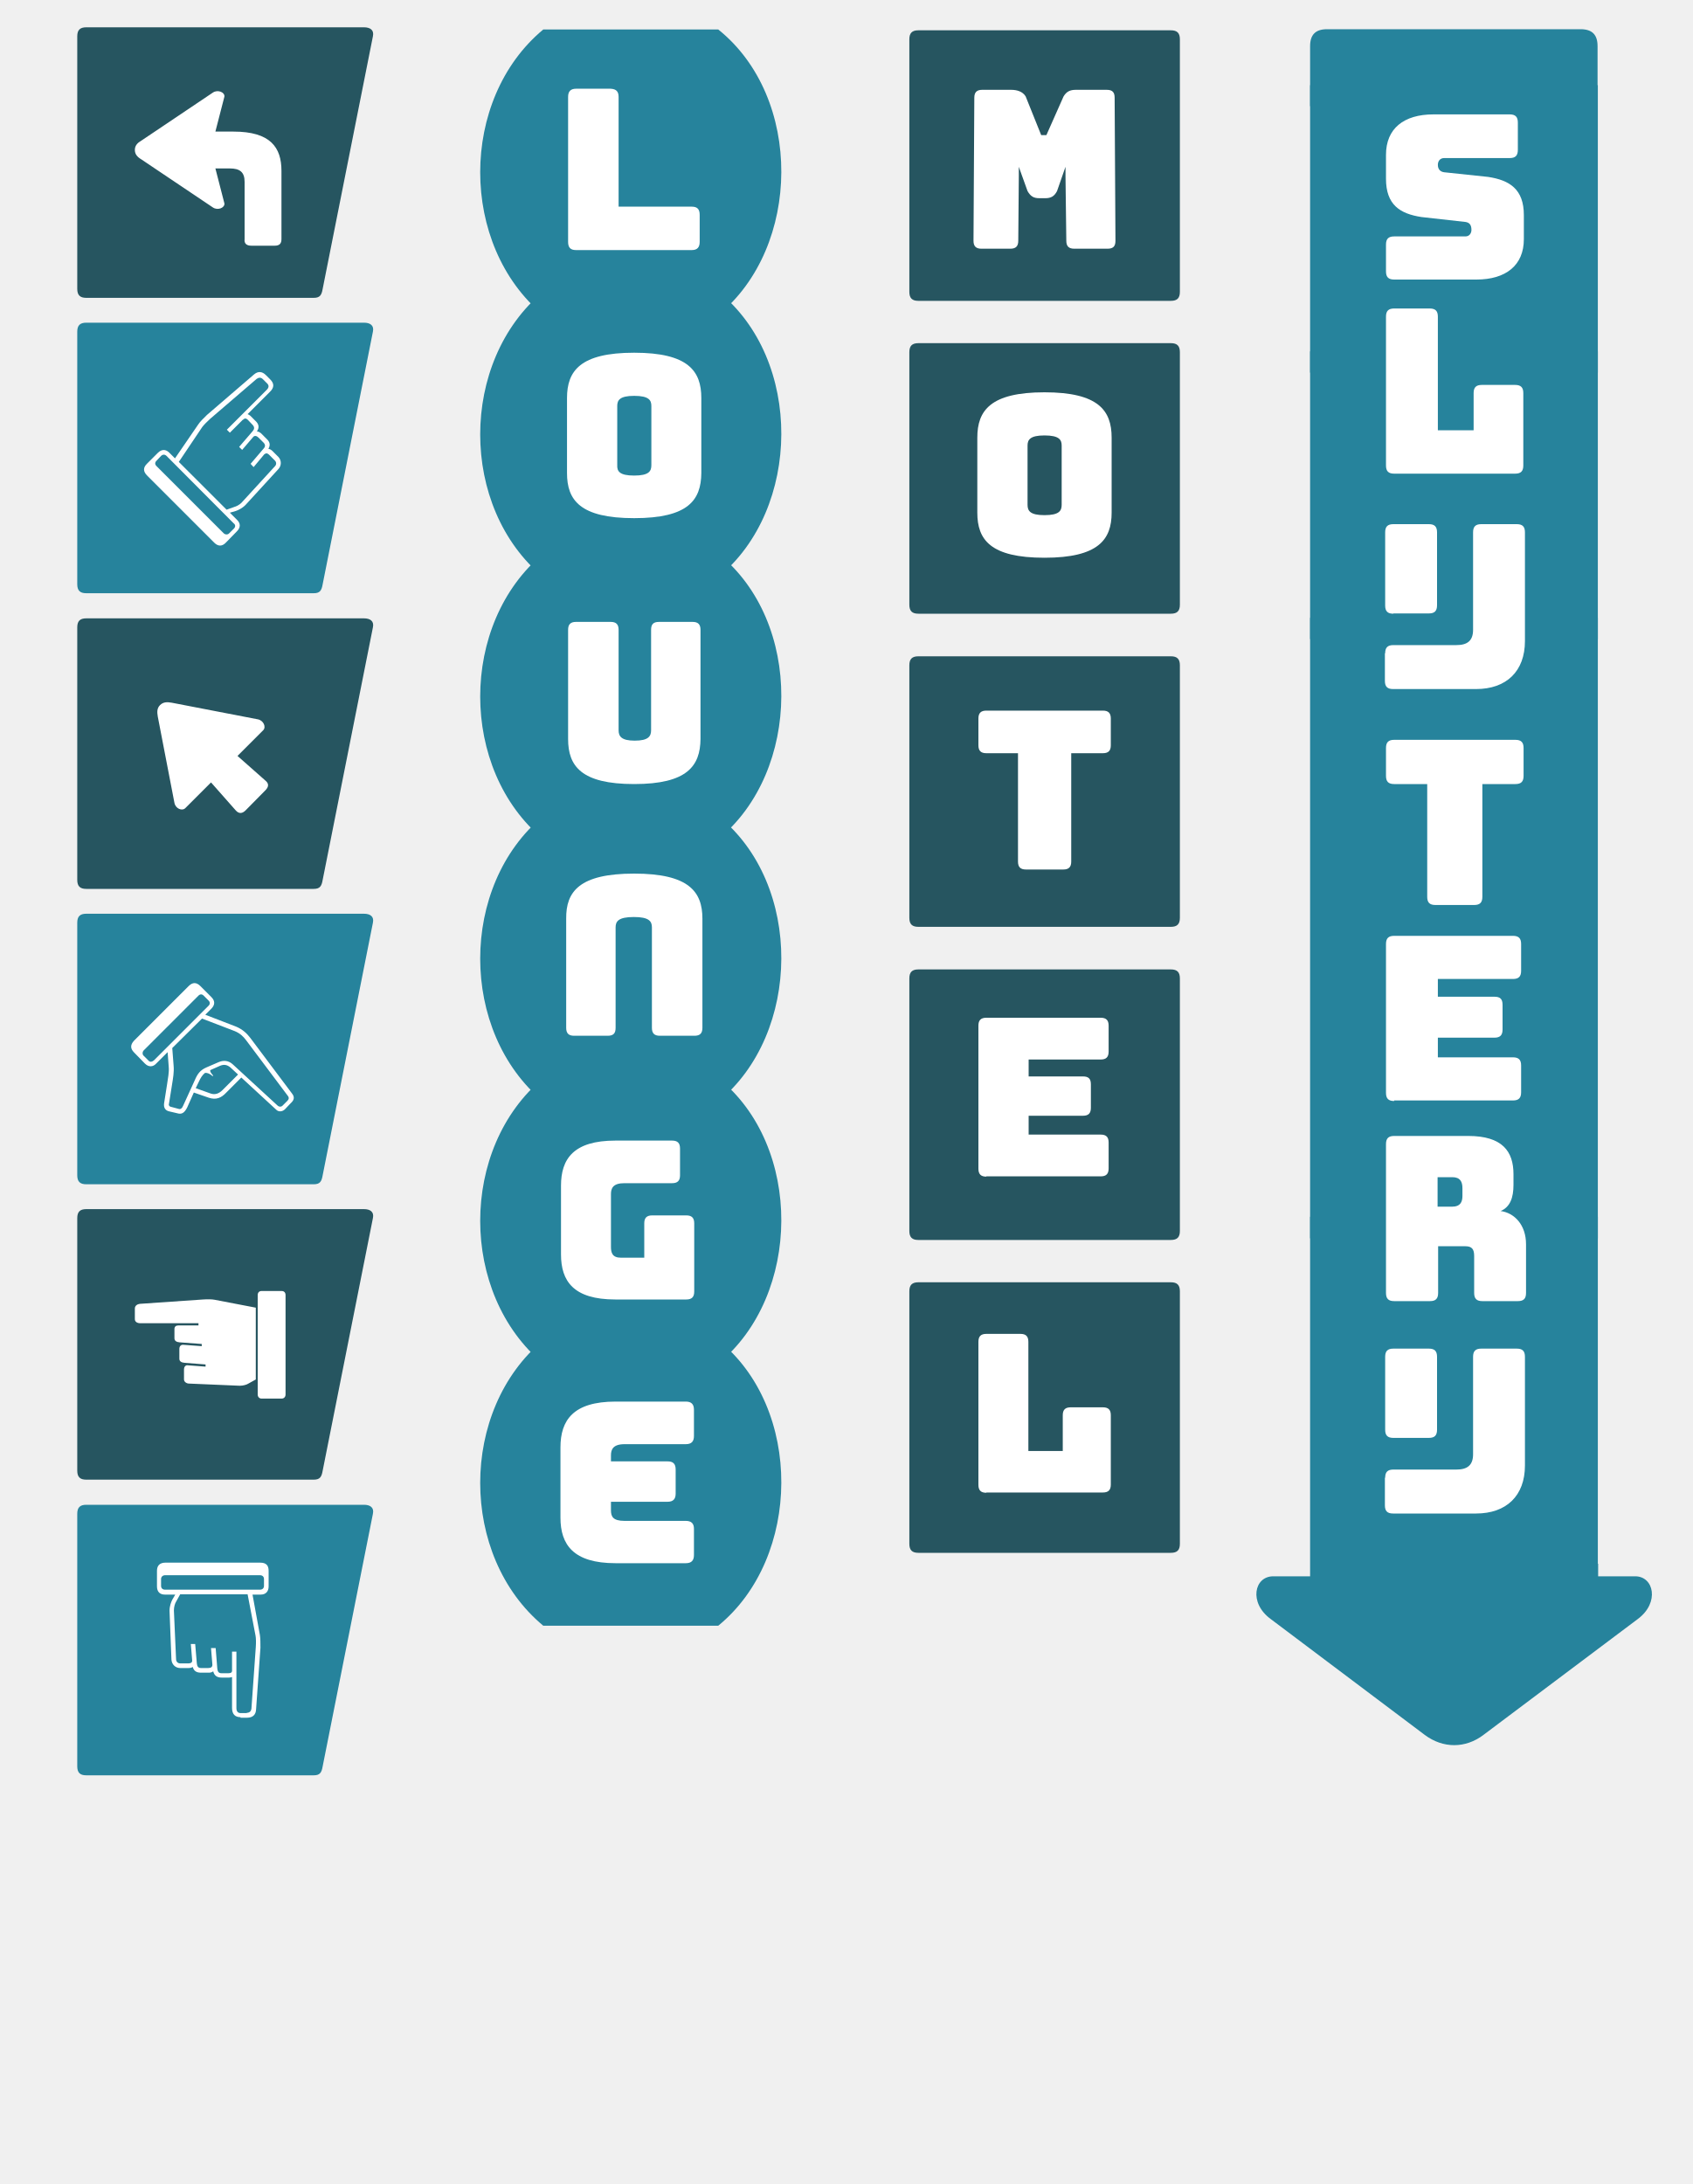
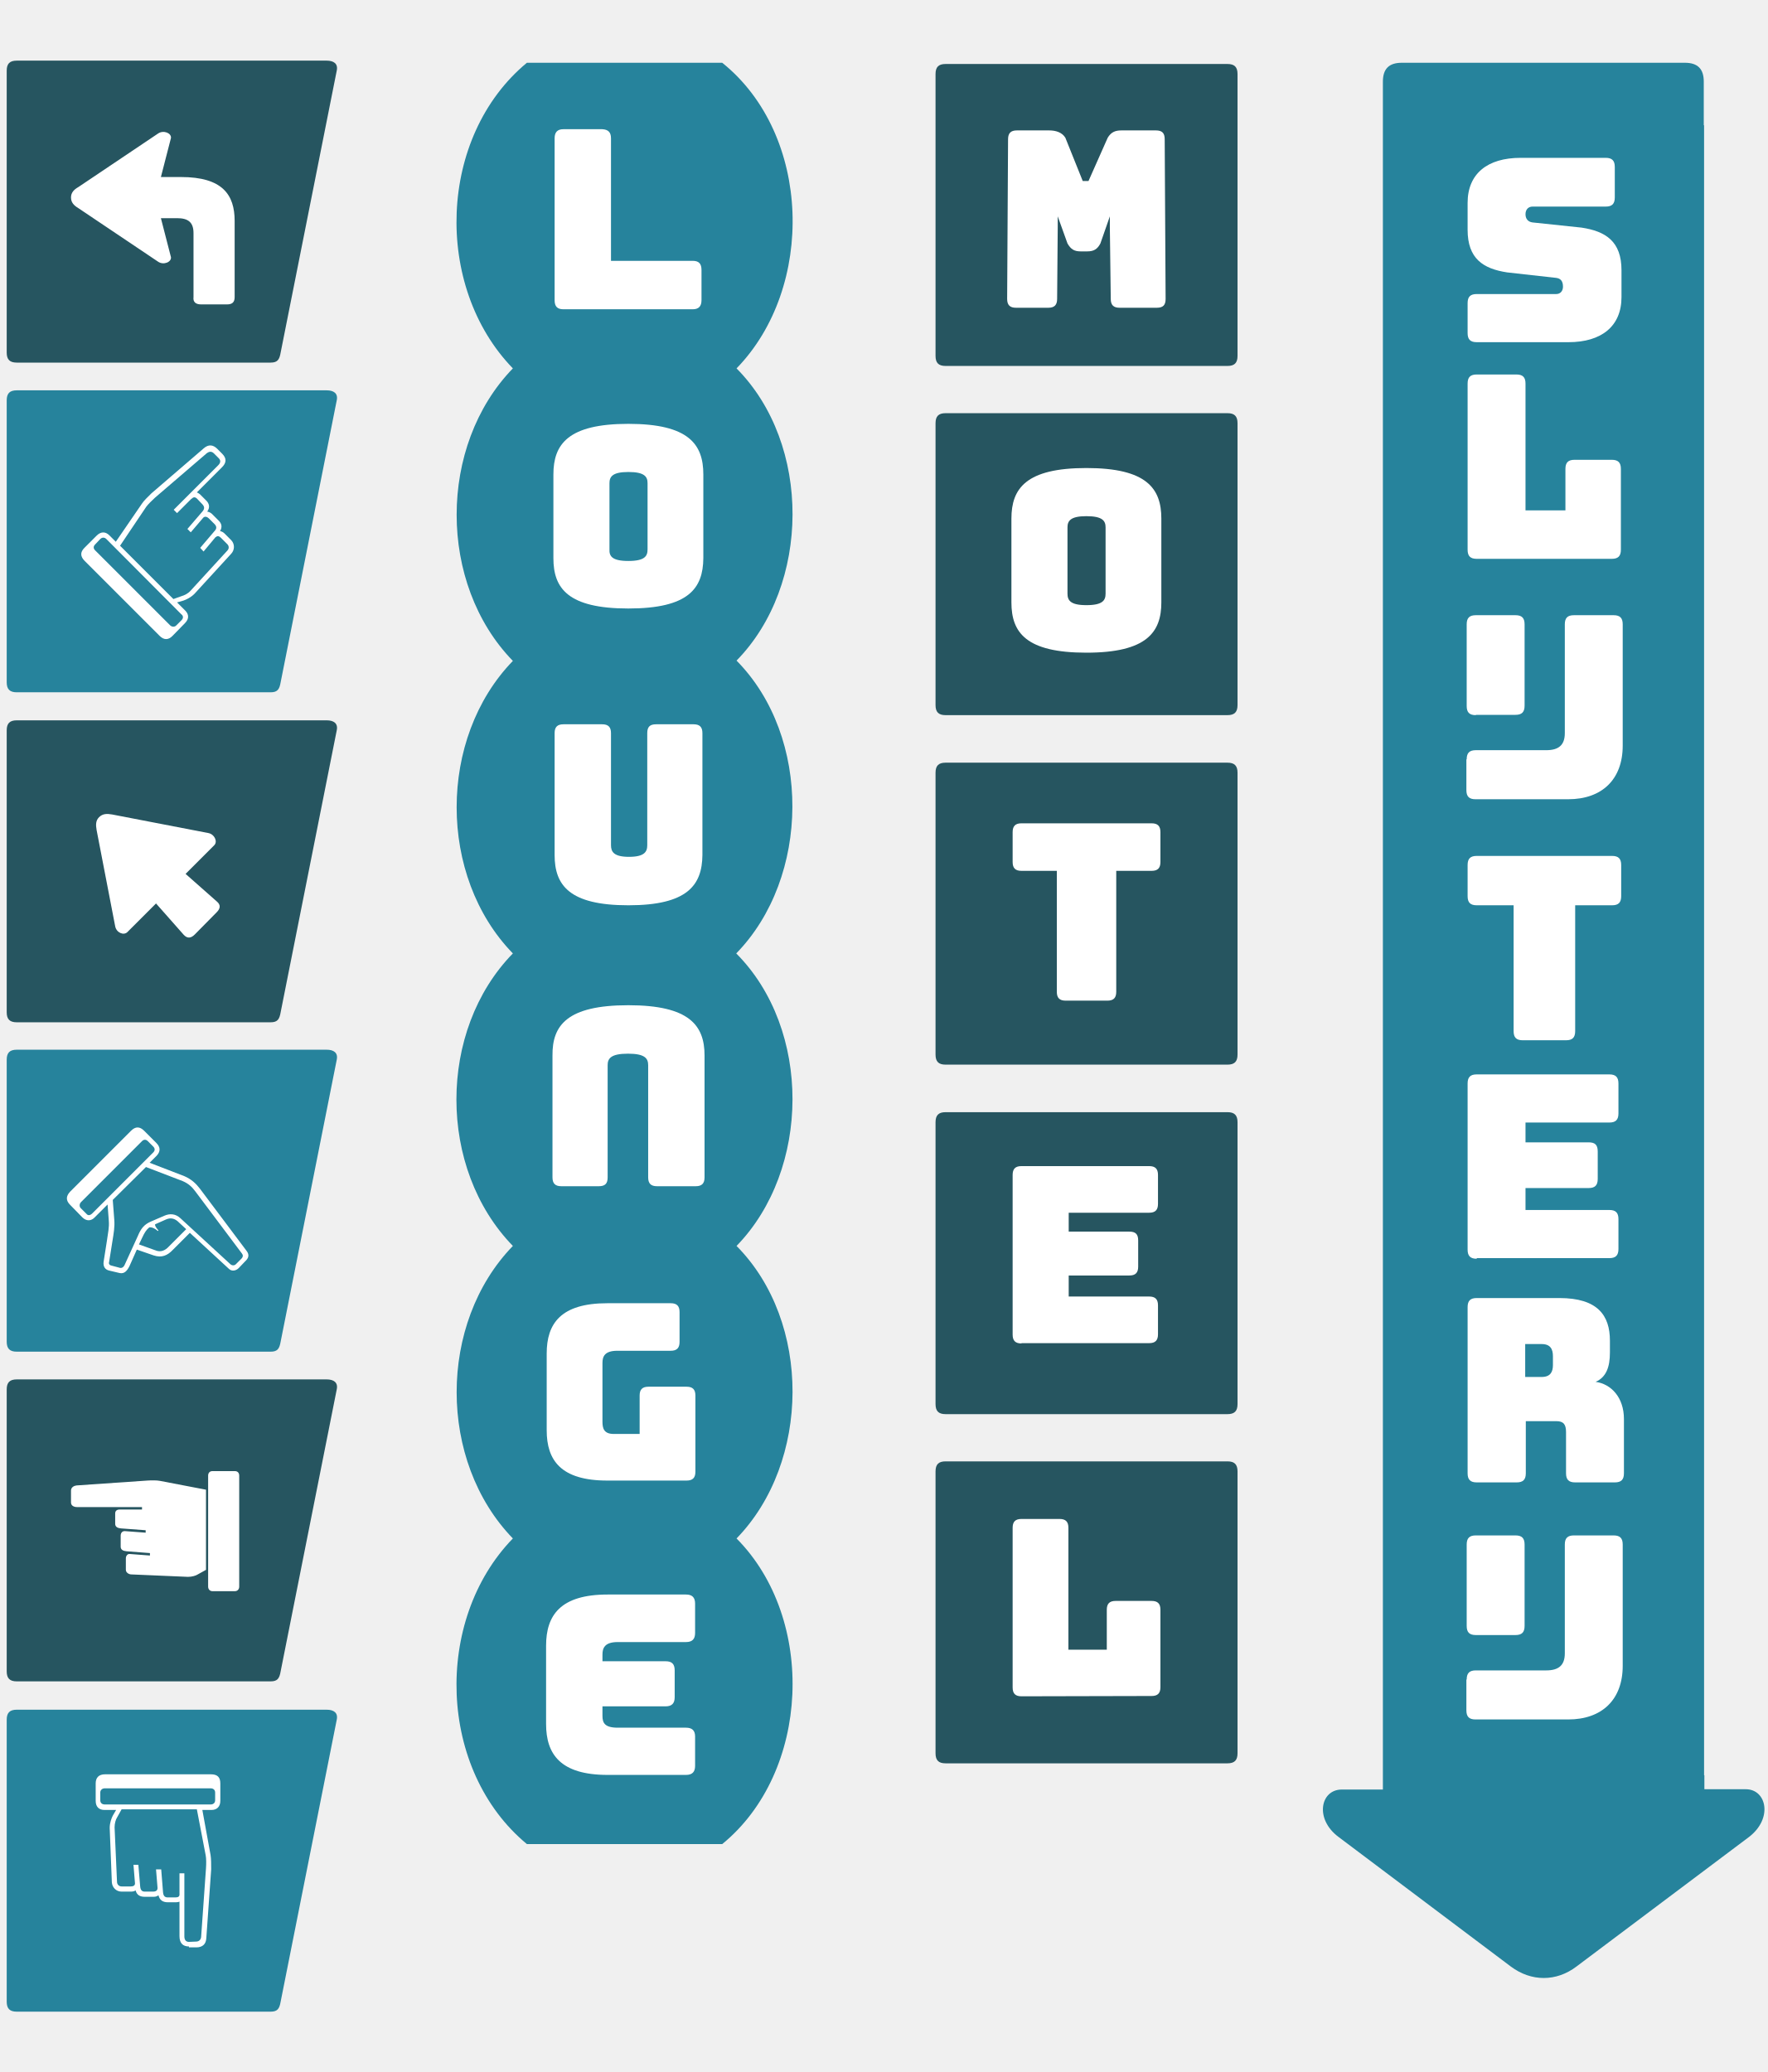
- <svg xmlns="http://www.w3.org/2000/svg" version="1.1" id="Layer_1" x="0px" y="0px" viewBox="0 0 620 800" enable-background="new 0 0 620 800" xml:space="preserve">
+ <svg xmlns="http://www.w3.org/2000/svg" version="1.1" id="Layer_1" x="0px" y="0px" width="580px" height="680px" viewBox="0 0 580 680" style="enable-background:new 0 0 580 680;" xml:space="preserve">
+   <style type="text/css">
+ 	.st0{fill:#265560;}
+ 	.st1{fill:#FFFFFF;}
+ 	.st2{fill:#26839C;}
+ </style>
  <g>
-     <g>
-       <path fill="#265560" d="M428.9,110.2h-92.5c-2.3,0-3.3-1-3.3-3.3V14.4c0-2.3,1-3.3,3.3-3.3h92.5c2.3,0,3.3,1,3.3,3.3v92.5    C432.2,109.2,431.2,110.2,428.9,110.2z" />
-       <path fill="#265560" d="M428.9,224.8h-92.5c-2.3,0-3.3-1-3.3-3.3v-92.5c0-2.3,1-3.3,3.3-3.3h92.5c2.3,0,3.3,1,3.3,3.3v92.5    C432.2,223.8,431.2,224.8,428.9,224.8z" />
-       <path fill="#265560" d="M428.9,339.5h-92.5c-2.3,0-3.3-1-3.3-3.3v-92.5c0-2.3,1-3.3,3.3-3.3h92.5c2.3,0,3.3,1,3.3,3.3v92.5    C432.2,338.5,431.2,339.5,428.9,339.5z" />
-       <path fill="#265560" d="M428.9,454.2h-92.5c-2.3,0-3.3-1-3.3-3.3v-92.5c0-2.3,1-3.3,3.3-3.3h92.5c2.3,0,3.3,1,3.3,3.3v92.5    C432.2,453.2,431.2,454.2,428.9,454.2z" />
-       <path fill="#265560" d="M428.9,568.8h-92.5c-2.3,0-3.3-1-3.3-3.3V473c0-2.3,1-3.3,3.3-3.3h92.5c2.3,0,3.3,1,3.3,3.3v92.5    C432.2,567.8,431.2,568.8,428.9,568.8z" />
-     </g>
-     <g>
-       <path fill="#FFFFFF" d="M359.5,91.1c-2,0-2.9-0.9-2.9-2.9l0.3-52.4c0-2,0.9-2.9,2.9-2.9h10.6c2.1,0,4.2,0.6,5.3,2.4l5.7,14.2h1.9    l6.3-14.2c1.1-1.8,2.4-2.4,4.5-2.4h11.3c2.1,0,2.9,0.9,2.9,2.9l0.3,52.4c0,2-0.8,2.9-2.9,2.9h-12.2c-2,0-2.9-0.9-2.9-2.9    l-0.3-23.7v-3.4l-3.1,8.9c-1,1.9-2.2,2.6-4.3,2.6h-2.2c-2.1,0-3.2-0.7-4.3-2.6l-3.2-8.9v3.4l-0.2,23.7c0,2-0.9,2.9-2.9,2.9H359.5z    " />
-     </g>
-     <g>
-       <path fill="#FFFFFF" d="M382.6,204.3c-19.8,0-24.6-6.6-24.6-16.5v-27.5c0-9.9,4.8-16.6,24.6-16.6c19.8,0,24.6,6.7,24.6,16.6v27.5    C407.2,197.6,402.4,204.3,382.6,204.3z M382.6,188.7c5.4,0,6.3-1.6,6.3-3.8v-21.7c0-2.1-0.9-3.7-6.3-3.7c-5.3,0-6.2,1.6-6.2,3.7    v21.7C376.4,187.1,377.3,188.7,382.6,188.7z" />
-     </g>
-     <g>
-       <path fill="#FFFFFF" d="M375.8,318.5c-2,0-2.9-0.9-2.9-2.9v-39.7h-11.6c-2,0-2.9-0.9-2.9-2.9v-9.8c0-2,0.9-2.9,2.9-2.9H404    c2,0,2.9,0.9,2.9,2.9v9.8c0,2-0.9,2.9-2.9,2.9h-11.6v39.7c0,2-0.9,2.9-2.9,2.9H375.8z" />
-     </g>
-     <g>
-       <path fill="#FFFFFF" d="M361.3,431c-2,0-2.9-0.9-2.9-2.9v-52.4c0-2,0.9-2.9,2.9-2.9h41.9c2,0,2.9,0.9,2.9,2.9v9.5    c0,2-0.9,2.9-2.9,2.9h-26.4v6.2h19.9c2,0,2.9,0.8,2.9,2.9v8.6c0,2-0.9,2.9-2.9,2.9h-19.9v6.9h26.4c2,0,2.9,0.9,2.9,2.9v9.5    c0,2-0.9,2.9-2.9,2.9H361.3z" />
-     </g>
-     <g>
-       <path fill="#FFFFFF" d="M361.3,546.8c-2,0-2.9-0.9-2.9-2.9v-52.4c0-2,0.9-2.9,2.9-2.9h12.5c2,0,2.9,0.9,2.9,2.9v40h12.6v-13.1    c0-2,0.9-2.9,2.9-2.9H404c2,0,2.9,0.9,2.9,2.9v25.4c0,2-0.9,2.9-2.9,2.9H361.3z" />
-     </g>
-   </g>
-   <g>
-     <path fill="#265560" d="M114.9,109.1H31.6c-2.3,0-3.3-1-3.3-3.3V13.3c0-2.3,1-3.3,3.3-3.3h101.7c2.3,0,3.8,1,3.3,3.3l-18.4,92.5   C117.8,108.1,117.2,109.1,114.9,109.1z" />
-     <path fill="#26839C" d="M114.9,217.3H31.6c-2.3,0-3.3-1-3.3-3.3v-92.5c0-2.3,1-3.3,3.3-3.3h101.7c2.3,0,3.8,1,3.3,3.3L118.2,214   C117.8,216.3,117.2,217.3,114.9,217.3z" />
-     <path fill="#265560" d="M114.9,325.6H31.6c-2.3,0-3.3-1-3.3-3.3v-92.5c0-2.3,1-3.3,3.3-3.3h101.7c2.3,0,3.8,1,3.3,3.3l-18.4,92.5   C117.8,324.6,117.2,325.6,114.9,325.6z" />
-     <path fill="#26839C" d="M114.9,433.8H31.6c-2.3,0-3.3-1-3.3-3.3V338c0-2.3,1-3.3,3.3-3.3h101.7c2.3,0,3.8,1,3.3,3.3l-18.4,92.5   C117.8,432.8,117.2,433.8,114.9,433.8z" />
-     <path fill="#265560" d="M114.9,542H31.6c-2.3,0-3.3-1-3.3-3.3v-92.5c0-2.3,1-3.3,3.3-3.3h101.7c2.3,0,3.8,1,3.3,3.3l-18.4,92.5   C117.8,541,117.2,542,114.9,542z" />
-     <path fill="#26839C" d="M114.9,650.3H31.6c-2.3,0-3.3-1-3.3-3.3v-92.5c0-2.3,1-3.3,3.3-3.3h101.7c2.3,0,3.8,1,3.3,3.3L118.2,647   C117.8,649.3,117.2,650.3,114.9,650.3z" />
-     <g>
-       <path fill="#FFFFFF" d="M103.1,62.6v25c0,1.6-0.7,2.4-2.5,2.4h-8.5c-1.8,0-2.7-0.8-2.5-2.4v-21c0-3.6-1.8-4.9-5.4-4.9h-5.3    l3.3,12.8c0.2,1.6-2.4,2.7-4.2,1.5L51.8,58.4c-1.5-0.9-2.4-1.9-2.4-3.5s1-2.6,2.4-3.4L78,33.9c1.8-1.2,4.4-0.1,4.2,1.5l-3.3,12.8    h6.6C99.1,48.2,103.1,54,103.1,62.6z" />
-     </g>
-     <g>
-       <path fill="#FFFFFF" d="M78.5,198.8l-24.6-24.6c-1.5-1.5-1.5-2.9-0.1-4.3l4-4c1.4-1.4,2.9-1.4,4.2-0.1l2.1,2.1l8.5-12.4    c0.7-1.1,2-2.3,3.2-3.5L93,137.2c1.5-1.3,3-1.2,4.4,0.2l1.6,1.6c1.5,1.5,1.5,3-0.2,4.6l-8.1,8.1c0.3,0.1,0.6,0.3,1,0.6l1.9,1.9    c1.2,1.1,1.5,2.4,0.5,3.8c0.6,0.1,1,0.3,1.5,0.7l2.1,2.1c1.2,1.1,1.4,2.3,0.6,3.6c0.6,0.1,1.1,0.4,1.5,0.8l2.2,2.2    c1.2,1.3,1.1,3.2,0,4.4l-12.1,13.2c-1.2,1.2-2.7,1.9-3.6,2.2l-2.1,0.6l2.7,2.7c1.2,1.2,1.3,2.7-0.1,4.1l-4,4.1    C81.4,200.2,79.9,200.2,78.5,198.8z M85.6,191.7L61,167c-0.6-0.6-1.4-0.6-2,0l-1.7,1.8c-0.6,0.6-0.6,1.3,0,1.9l24.6,24.6    c0.6,0.6,1.5,0.6,2,0.1l1.8-1.8C86.3,193,86.3,192.2,85.6,191.7z M85.8,185.7c0.7-0.2,1.9-0.7,2.8-1.7l12.1-13.2    c0.6-0.6,0.6-1.5,0-2.1l-2.1-2.1c-0.5-0.5-1.1-0.8-1.7-0.2v-0.1l-4,4.8l-1.1-1.2l4.6-5.4c0.8-0.8,0.9-1.5,0.2-2.3l-1.9-1.9    c-0.7-0.7-1.4-0.8-1.9-0.3l-4.1,4.8l-1.1-1.1l4.9-5.7c0.7-0.8,0.8-1.5,0.1-2.3l-1.8-1.9c-0.6-0.6-1.2-0.7-1.8,0v-0.1l-4.8,4.8    l-1.1-1.1l14.6-14.6c0.8-0.8,0.9-1.6,0.2-2.3l-1.6-1.6c-0.8-0.8-1.6-0.6-2.3-0.1L77,153.4c-1.1,1-2.3,2.2-2.9,3l-8.6,12.8    l17.5,17.5L85.8,185.7z" />
-     </g>
-     <g>
-       <path fill="#FFFFFF" d="M86.4,296.9l-9.1-10.3l-9.4,9.4c-1.2,1.2-3.6,0.2-4-1.9l-6.1-31.6c-0.3-1.7-0.3-3.1,0.8-4.2    c1.2-1.2,2.6-1.2,4.3-0.9l31.6,6.1c2,0.4,3.1,2.8,1.9,4l-9.4,9.4l10.3,9.1c1.3,1.1,1.1,2.3-0.1,3.5l-7.2,7.3    C88.8,298,87.6,298.2,86.4,296.9z" />
-     </g>
-     <g>
-       <path fill="#FFFFFF" d="M65.4,407.9l-3.4-0.8c-1.4-0.3-2.1-1.3-1.9-2.9l1.1-7c0.3-2.3,0.8-4.3,0.6-6.5l-0.4-5.3l-4.2,4.2    c-1.1,1.2-2.7,1.4-4.1,0l-4-4.1c-1.4-1.4-1.4-2.8,0-4.3l20-20c1.5-1.5,2.9-1.4,4.3,0l4,4c1.4,1.4,1.4,2.8,0.1,4.2l-2.3,2.3    l11.4,4.4c2.3,1,3.8,2.4,5.1,4.1l15.3,20.4c1.1,1.4,0.6,2.5-0.5,3.5l-2.1,2.2c-0.9,0.9-2.3,1.1-3.2,0.2l-12.8-11.8l-5.6,5.6    c-1.7,1.8-3.6,2.7-6.3,1.8l-5.5-1.9l-2.4,5.4C67.8,407.2,66.9,408.2,65.4,407.9z M56.4,388.4l20-20c0.6-0.6,0.6-1.3,0-1.9    l-1.8-1.8c-0.6-0.6-1.3-0.6-1.9,0l-20,20c-0.6,0.6-0.6,1.5-0.1,2l1.9,1.9C55,389.1,55.7,389,56.4,388.4z M67.1,405l4.2-9.2    c1-2.4,2-3.8,4.3-4.8l4.4-1.9c1.8-0.8,3.7-0.7,5.3,0.8l16.3,15c0.6,0.6,1.4,0.6,1.9,0.1l1.8-1.8c0.6-0.6,0.6-1.2,0.2-1.7    l-15.3-20.4c-1.1-1.5-2.3-2.6-4.2-3.4L74,373.1l-10.9,10.8l0.5,6.5c0.2,2.3-0.2,4.5-0.6,7l-1.1,6.9c-0.2,0.6,0.2,1,0.6,1.1l3,0.8    C66.1,406.4,66.7,406,67.1,405z M81.5,399.3l5.7-5.7l-2.8-2.6c-1.2-1-2.4-1.2-3.8-0.6L77,392c-0.1,0.5,0.3,1.1,1.1,2l-0.2,0.2    c-1-0.9-2-1.3-2.8-1.2c-1,0.8-1.6,1.8-2.3,3.3l-1.1,2.3l5.3,1.9C78.8,401.2,80.3,400.5,81.5,399.3z" />
-     </g>
-     <g>
-       <path fill="#FFFFFF" d="M69.2,506.8c-0.8,0-1.8-0.6-1.8-1.5v-3.8c0-0.7,0.5-1.5,1.3-1.4l6.6,0.5v-0.8l-7.7-0.6    c-1.1-0.1-1.9-0.5-1.9-1.5v-3.6c0-1,0.6-1.6,1.5-1.5l6.7,0.5v-0.8l-8.1-0.6c-1.1-0.1-1.9-0.5-1.9-1.5v-3.4c0-0.9,0.6-1.3,1.5-1.3    h7.3v-0.8H51.4c-1.1,0-2-0.5-2-1.5v-3.9c0-1.1,1-1.6,1.8-1.7l23.2-1.6c1.5-0.1,3.2-0.1,4.2,0.1l15.1,2.9v26.3l-2.7,1.5    c-0.6,0.4-1.9,0.8-3.2,0.8L69.2,506.8z M94.4,510.8v-36.4c0-1,0.6-1.5,1.4-1.5h7.4c0.8,0,1.4,0.5,1.4,1.5v36.4    c0,0.9-0.6,1.5-1.4,1.5h-7.4C95,512.3,94.4,511.7,94.4,510.8z" />
-     </g>
-     <g>
-       <path fill="#FFFFFF" d="M88.1,629c-2,0-3.1-1.1-3.1-3.4v-11.3c-0.3,0.1-0.7,0.2-1.1,0.2h-2.7c-1.7,0-2.7-0.7-3.1-2.3    c-0.4,0.3-0.9,0.5-1.5,0.5h-3c-1.6,0-2.6-0.6-3-2.1c-0.4,0.3-1,0.4-1.5,0.4H66c-1.8,0-3.1-1.4-3.2-3.1l-0.7-17.9    c0-1.7,0.6-3.2,1-4l1.1-1.9h-3.8c-1.8,0-2.9-1-2.9-3v-5.7c0-1.9,1-3,3.1-3h34.7c2.2,0,3.1,1,3.1,3v5.7c0,1.9-1.1,3-2.9,3h-3    l2.7,14.8c0.2,1.2,0.2,3.1,0.2,4.7l-1.6,22.6c-0.1,1.9-1.2,3-3.3,3H88.1z M60.5,582.3h34.7c1,0,1.5-0.6,1.5-1.4v-2.5    c0-0.8-0.5-1.4-1.5-1.4H60.5c-0.9,0-1.5,0.6-1.5,1.4v2.5C59,581.8,59.6,582.3,60.5,582.3z M90.4,627.4c1.1,0,1.6-0.7,1.7-1.5    l1.6-22.6c0.1-1.5,0.1-3.2-0.1-4.2L90.7,584H66l-1.5,2.7c-0.4,0.6-0.8,1.9-0.8,3.2l0.8,17.9c0,0.8,0.6,1.5,1.5,1.5h3    c0.7,0,1.4-0.2,1.4-1l-0.5-6.1h1.6l0.6,7.1c0.1,1.1,0.5,1.7,1.5,1.7h2.7c1,0,1.5-0.4,1.5-1.2l-0.5-6.1H79l0.6,7.5    c0.1,1.1,0.5,1.7,1.5,1.7h2.6c0.9,0,1.4-0.3,1.3-1.2V605h1.6v20.7c0,1.1,0.5,1.8,1.5,1.8H90.4z" />
-     </g>
-   </g>
-   <g>
-     <g>
-       <path fill="#26839C" d="M199,10.8h64.1c31.1,24.9,30.5,79.7,0,104.6H199C168.2,89.8,168.2,36.4,199,10.8z" />
-       <path fill="#26839C" d="M199,106.8h64.1c31.1,24.9,30.5,79.7,0,104.6H199C168.2,185.9,168.2,132.4,199,106.8z" />
-       <path fill="#26839C" d="M199,202.8h64.1c31.1,24.9,30.5,79.7,0,104.6H199C168.2,281.9,168.2,228.4,199,202.8z" />
-       <path fill="#26839C" d="M199,298.9h64.1c31.1,24.9,30.5,79.7,0,104.6H199C168.2,377.9,168.2,324.4,199,298.9z" />
-       <path fill="#26839C" d="M199,394.9h64.1c31.1,24.9,30.5,79.7,0,104.6H199C168.2,473.9,168.2,420.5,199,394.9z" />
-       <path fill="#26839C" d="M199,490.9h64.1c31.1,24.9,30.5,79.7,0,104.6H199C168.2,569.9,168.2,516.5,199,490.9z" />
-     </g>
-     <g>
-       <path fill="#FFFFFF" d="M232.3,189.8c-19.8,0-24.6-6.6-24.6-16.5v-27.5c0-9.9,4.8-16.6,24.6-16.6c19.8,0,24.6,6.7,24.6,16.6v27.5    C256.8,183.2,252.1,189.8,232.3,189.8z M232.3,174.2c5.4,0,6.3-1.6,6.3-3.8v-21.7c0-2.1-0.9-3.7-6.3-3.7c-5.3,0-6.2,1.6-6.2,3.7    v21.7C226,172.6,226.9,174.2,232.3,174.2z" />
-     </g>
-     <g>
-       <path fill="#FFFFFF" d="M232.3,287.2c-19.4,0-24.2-6.6-24.2-16.5v-40c0-2,0.9-2.9,2.9-2.9h12.7c2,0,2.9,0.9,2.9,2.9v36.8    c0,2.2,1,3.8,5.9,3.8c5,0,6-1.6,6-3.8v-36.8c0-2,0.8-2.9,2.9-2.9h12.3c2,0,2.9,0.9,2.9,2.9v40    C256.5,280.6,251.7,287.2,232.3,287.2z" />
-     </g>
-     <g>
-       <path fill="#FFFFFF" d="M232.3,320c20,0,25,6.6,25,16.5v40c0,2-0.9,2.9-2.9,2.9h-12.7c-2,0-2.9-0.9-2.9-2.9v-36.8    c0-2.2-1-3.8-6.6-3.8c-5.7,0-6.7,1.6-6.7,3.8v36.8c0,2-0.8,2.9-2.9,2.9h-12.3c-2,0-2.9-0.9-2.9-2.9v-40    C207.3,326.6,212.2,320,232.3,320z" />
-     </g>
-     <g>
-       <path fill="#FFFFFF" d="M225.4,476c-15.3,0-19.9-6.7-19.9-16.5v-25.2c0-9.8,4.6-16.5,19.9-16.5h20.8c2,0,2.9,0.9,2.9,2.9v9.8    c0,2-0.9,2.9-2.9,2.9h-17.5c-4.2,0-4.9,1.9-4.9,4v19.3c0,2.2,0.5,4,3.7,4h8.5v-12.6c0-2,0.9-2.9,2.9-2.9h12.5c2,0,2.9,0.9,2.9,2.9    v25c0,2-0.9,2.9-2.9,2.9H225.4z" />
-     </g>
-     <g>
-       <path fill="#FFFFFF" d="M205.3,530.2c0-10,4.7-16.8,20.2-16.8h25.7c2,0,3,0.9,3,3v9.6c0,2-0.9,3-3,3h-22.4c-4.3,0-5,2-5,4.1v2.2    h20.7c2,0,3,0.8,3,3v8.8c0,2-0.9,3-3,3h-20.7v3.1c0,2.3,0.7,3.9,5,3.9h22.4c2,0,3,0.9,3,2.9v9.6c0,2-0.9,3-3,3h-25.7    c-15.5,0-20.2-6.8-20.2-16.7V530.2z" />
-     </g>
-     <g>
-       <path fill="#FFFFFF" d="M226.6,35.5l0,40.2h26.8c2,0,2.9,0.9,2.9,3v9.9c0,2-0.9,3-2.9,3H211c-2,0-2.9-0.9-2.9-3l0-53.1    c0-2,0.9-3,2.9-3h12.7C225.7,32.6,226.6,33.5,226.6,35.5z" />
-     </g>
-   </g>
-   <g>
-     <path fill="#26839C" d="M479.9,16.9c0-4.2,2-6.2,6.2-6.2H579c4.2,0,6.2,2,6.2,6.2v22H479.9V16.9z" />
-     <path fill="#26839C" d="M479.9,136.5V31.2h105.4v105.3H479.9z" />
-     <path fill="#26839C" d="M479.9,234.1V128.7h105.4v105.4H479.9z" />
-     <path fill="#26839C" d="M479.9,453.6V226.3h105.4v227.3H479.9z" />
-     <path fill="#26839C" d="M479.9,580.7V445.7h105.4v134.9H479.9z" />
-     <path fill="#26839C" d="M585.3,577.4H599c6.8,0,9,9.6,1,15.6l-56.6,42.5c-6.6,5-14.8,5-21.5,0L465.4,593c-8-5.9-6-15.6,1-15.6h13.6   v-4.6h105.4V577.4z" />
-   </g>
-   <g>
-     <path fill="#FFFFFF" d="M510.7,102.4c-2.1,0-3-0.9-3-3v-9.8c0-2.1,0.9-3,3-3h26.1c1.4,0,2.2-1.1,2.2-2.4c0-1.9-0.8-2.7-2.2-2.9   l-16.1-1.8c-7.9-1.2-13-4.5-13-14v-8.8c0-9.6,6.5-14.8,17.4-14.8H553c2.1,0,3,0.9,3,3v10c0,2.1-0.9,3-3,3h-24c-1.4,0-2.3,1-2.3,2.5   c0,1.5,0.8,2.5,2.3,2.7l16.1,1.7c7.9,1.2,13.1,4.5,13.1,14v8.8c0,9.6-6.6,14.8-17.4,14.8H510.7z" />
-     <path fill="#FFFFFF" d="M510.7,173.5c-2.1,0-3-0.9-3-3v-54.5c0-2.1,0.9-3,3-3h13c2.1,0,3,0.9,3,3v41.6h13.1V144c0-2.1,0.9-3,3-3   h12.2c2.1,0,3,0.9,3,3v26.5c0,2.1-0.9,3-3,3H510.7z" />
-     <path fill="#FFFFFF" d="M507.4,239.3c0-2.1,0.9-3,3-3h23.1c4,0,6.1-1.6,6.1-5.6V195c0-2.1,0.9-3,3-3h13c2.1,0,3,0.9,3,3v39.8   c0,11.1-6.8,17.6-17.9,17.6h-30.4c-2.1,0-3-0.9-3-3V239.3z M510.4,224.8c-2.1,0-3-0.9-3-3V195c0-2.1,0.9-3,3-3h13c2.1,0,3,0.9,3,3   v26.7c0,2.1-0.9,3-3,3H510.4z" />
-     <path fill="#FFFFFF" d="M525.8,331.5c-2.1,0-3-0.9-3-3v-41.3h-12.1c-2.1,0-3-0.9-3-3V274c0-2.1,0.9-3,3-3h44.4c2.1,0,3,0.9,3,3   v10.2c0,2.1-0.9,3-3,3H543v41.3c0,2.1-0.9,3-3,3H525.8z" />
-     <path fill="#FFFFFF" d="M510.7,403.3c-2.1,0-3-0.9-3-3v-54.5c0-2.1,0.9-3,3-3h43.5c2.1,0,3,0.9,3,3v9.8c0,2.1-0.9,3-3,3h-27.5v6.5   h20.7c2.1,0,3,0.8,3,3v9c0,2.1-0.9,3-3,3h-20.7v7.2h27.5c2.1,0,3,0.9,3,3v9.8c0,2.1-0.9,3-3,3H510.7z" />
-     <path fill="#FFFFFF" d="M510.7,476.6c-2.1,0-3-0.9-3-3v-54.5c0-2.1,0.9-3,3-3h27.1c12.6,0,16.6,5.7,16.6,14v3.9   c0,4.7-1.2,8.1-4.7,9.6c5.1,0.7,9.3,5.1,9.3,12.2v17.8c0,2.1-0.9,3-3,3h-13c-2.1,0-3-0.9-3-3v-13.5c0-2.5-0.8-3.6-3.2-3.6h-10v17.1   c0,2.1-0.9,3-3,3H510.7z M526.6,442h5.4c2.9,0,3.7-1.7,3.7-3.9v-2.9c0-2.3-0.8-4-3.7-4h-5.4V442z" />
-     <path fill="#FFFFFF" d="M507.4,541.3c0-2.1,0.9-3,3-3h23.1c4,0,6.1-1.6,6.1-5.6V497c0-2.1,0.9-3,3-3h13c2.1,0,3,0.9,3,3v39.8   c0,11.1-6.8,17.6-17.9,17.6h-30.4c-2.1,0-3-0.9-3-3V541.3z M510.4,526.7c-2.1,0-3-0.9-3-3V497c0-2.1,0.9-3,3-3h13c2.1,0,3,0.9,3,3   v26.7c0,2.1-0.9,3-3,3H510.4z" />
+     <path class="st0" d="M402.8,120.1h-92.5c-2.3,0-3.3-1-3.3-3.3V24.3c0-2.3,1-3.3,3.3-3.3h92.5c2.3,0,3.3,1,3.3,3.3v92.5   C406.1,119.1,405.1,120.1,402.8,120.1z M402.8,234.7h-92.5c-2.3,0-3.3-1-3.3-3.3v-92.5c0-2.3,1-3.3,3.3-3.3h92.5   c2.3,0,3.3,1,3.3,3.3v92.5C406.1,233.7,405.1,234.7,402.8,234.7z M402.8,349.4h-92.5c-2.3,0-3.3-1-3.3-3.3v-92.5   c0-2.3,1-3.3,3.3-3.3h92.5c2.3,0,3.3,1,3.3,3.3v92.5C406.1,348.4,405.1,349.4,402.8,349.4z M402.8,464.1h-92.5   c-2.3,0-3.3-1-3.3-3.3v-92.5c0-2.3,1-3.3,3.3-3.3h92.5c2.3,0,3.3,1,3.3,3.3v92.5C406.1,463.1,405.1,464.1,402.8,464.1z    M402.8,578.7h-92.5c-2.3,0-3.3-1-3.3-3.3v-92.5c0-2.3,1-3.3,3.3-3.3h92.5c2.3,0,3.3,1,3.3,3.3v92.5   C406.1,577.7,405.1,578.7,402.8,578.7z" />
+     <path class="st1" d="M333.4,101c-2,0-2.9-0.9-2.9-2.9l0.3-52.4c0-2,0.9-2.9,2.9-2.9h10.6c2.1,0,4.2,0.6,5.3,2.4l5.7,14.2h1.9   l6.3-14.2c1.1-1.8,2.4-2.4,4.5-2.4h11.3c2.1,0,2.9,0.9,2.9,2.9l0.3,52.4c0,2-0.8,2.9-2.9,2.9h-12.2c-2,0-2.9-0.9-2.9-2.9l-0.3-23.7   V71l-3.1,8.9c-1,1.9-2.2,2.6-4.3,2.6h-2.2c-2.1,0-3.2-0.7-4.3-2.6l-3.2-8.9v3.4l-0.2,23.7c0,2-0.9,2.9-2.9,2.9H333.4z M356.5,214.2   c-19.8,0-24.6-6.6-24.6-16.5v-27.5c0-9.9,4.8-16.6,24.6-16.6c19.8,0,24.6,6.7,24.6,16.6v27.5C381.1,207.5,376.3,214.2,356.5,214.2z    M356.5,198.6c5.4,0,6.3-1.6,6.3-3.8v-21.7c0-2.1-0.9-3.7-6.3-3.7c-5.3,0-6.2,1.6-6.2,3.7v21.7C350.3,197,351.2,198.6,356.5,198.6z    M349.7,328.4c-2,0-2.9-0.9-2.9-2.9v-39.7h-11.6c-2,0-2.9-0.9-2.9-2.9v-9.8c0-2,0.9-2.9,2.9-2.9h42.7c2,0,2.9,0.9,2.9,2.9v9.8   c0,2-0.9,2.9-2.9,2.9h-11.6v39.7c0,2-0.9,2.9-2.9,2.9H349.7z M335.2,440.9c-2,0-2.9-0.9-2.9-2.9v-52.4c0-2,0.9-2.9,2.9-2.9h41.9   c2,0,2.9,0.9,2.9,2.9v9.5c0,2-0.9,2.9-2.9,2.9h-26.4v6.2h19.9c2,0,2.9,0.8,2.9,2.9v8.6c0,2-0.9,2.9-2.9,2.9h-19.9v6.9h26.4   c2,0,2.9,0.9,2.9,2.9v9.5c0,2-0.9,2.9-2.9,2.9h-41.9V440.9z M335.2,556.7c-2,0-2.9-0.9-2.9-2.9v-52.4c0-2,0.9-2.9,2.9-2.9h12.5   c2,0,2.9,0.9,2.9,2.9v40h12.6v-13.1c0-2,0.9-2.9,2.9-2.9h11.8c2,0,2.9,0.9,2.9,2.9v25.4c0,2-0.9,2.9-2.9,2.9L335.2,556.7   L335.2,556.7z" />
+     <path class="st0" d="M88.8,119H5.5c-2.3,0-3.3-1-3.3-3.3V23.2c0-2.3,1-3.3,3.3-3.3h101.7c2.3,0,3.8,1,3.3,3.3l-18.4,92.5   C91.7,118,91.1,119,88.8,119z M88.8,335.5H5.5c-2.3,0-3.3-1-3.3-3.3v-92.5c0-2.3,1-3.3,3.3-3.3h101.7c2.3,0,3.8,1,3.3,3.3   l-18.4,92.5C91.7,334.5,91.1,335.5,88.8,335.5z M88.8,551.8H5.5c-2.3,0-3.3-1-3.3-3.3v-92.5c0-2.3,1-3.3,3.3-3.3h101.7   c2.3,0,3.8,1,3.3,3.3l-18.4,92.5C91.7,550.8,91.1,551.8,88.8,551.8z" />
+     <path class="st2" d="M88.8,227.2H5.5c-2.3,0-3.3-1-3.3-3.3v-92.5c0-2.3,1-3.3,3.3-3.3h101.7c2.3,0,3.8,1,3.3,3.3l-18.4,92.5   C91.7,226.2,91.1,227.2,88.8,227.2z M88.8,443.6H5.5c-2.3,0-3.3-1-3.3-3.3v-92.5c0-2.3,1-3.3,3.3-3.3h101.7c2.3,0,3.8,1,3.3,3.3   l-18.4,92.5C91.7,442.6,91.1,443.6,88.8,443.6z M88.8,660.2H5.5c-2.3,0-3.3-1-3.3-3.3v-92.5c0-2.3,1-3.3,3.3-3.3h101.7   c2.3,0,3.8,1,3.3,3.3l-18.4,92.5C91.7,659.2,91.1,660.2,88.8,660.2z" />
+     <path class="st1" d="M77,72.5v25c0,1.6-0.7,2.4-2.5,2.4H66c-1.8,0-2.7-0.8-2.5-2.4v-21c0-3.6-1.8-4.9-5.4-4.9h-5.3l3.3,12.8   c0.2,1.6-2.4,2.7-4.2,1.5L25.7,68.3c-1.5-0.9-2.4-1.9-2.4-3.5s1-2.6,2.4-3.4l26.2-17.6c1.8-1.2,4.4-0.1,4.2,1.5l-3.3,12.8h6.6   C73,58.1,77,63.9,77,72.5z M52.4,208.7l-24.6-24.6c-1.5-1.5-1.5-2.9-0.1-4.3l4-4c1.4-1.4,2.9-1.4,4.2-0.1l2.1,2.1l8.5-12.4   c0.7-1.1,2-2.3,3.2-3.5l17.2-14.8c1.5-1.3,3-1.2,4.4,0.2l1.6,1.6c1.5,1.5,1.5,3-0.2,4.6l-8.1,8.1c0.3,0.1,0.6,0.3,1,0.6l1.9,1.9   c1.2,1.1,1.5,2.4,0.5,3.8c0.6,0.1,1,0.3,1.5,0.7l2.1,2.1c1.2,1.1,1.4,2.3,0.6,3.6c0.6,0.1,1.1,0.4,1.5,0.8l2.2,2.2   c1.2,1.3,1.1,3.2,0,4.4l-12.1,13.2c-1.2,1.2-2.7,1.9-3.6,2.2l-2.1,0.6l2.7,2.7c1.2,1.2,1.3,2.7-0.1,4.1l-4,4.1   C55.3,210.1,53.8,210.1,52.4,208.7z M59.5,201.6l-24.6-24.7c-0.6-0.6-1.4-0.6-2,0l-1.7,1.8c-0.6,0.6-0.6,1.3,0,1.9l24.6,24.6   c0.6,0.6,1.5,0.6,2,0.1l1.8-1.8C60.2,202.9,60.2,202.1,59.5,201.6z M59.7,195.6c0.7-0.2,1.9-0.7,2.8-1.7l12.1-13.2   c0.6-0.6,0.6-1.5,0-2.1l-2.1-2.1c-0.5-0.5-1.1-0.8-1.7-0.2v-0.1l-4,4.8l-1.1-1.2l4.6-5.4c0.8-0.8,0.9-1.5,0.2-2.3l-1.9-1.9   c-0.7-0.7-1.4-0.8-1.9-0.3l-4.1,4.8l-1.1-1.1l4.9-5.7c0.7-0.8,0.8-1.5,0.1-2.3l-1.8-1.9c-0.6-0.6-1.2-0.7-1.8,0v-0.1l-4.8,4.8   l-1.1-1.1l14.6-14.6c0.8-0.8,0.9-1.6,0.2-2.3l-1.6-1.6c-0.8-0.8-1.6-0.6-2.3-0.1l-17,14.6c-1.1,1-2.3,2.2-2.9,3l-8.6,12.8   l17.5,17.5L59.7,195.6z M60.3,306.8l-9.1-10.3l-9.4,9.4c-1.2,1.2-3.6,0.2-4-1.9l-6.1-31.6c-0.3-1.7-0.3-3.1,0.8-4.2   c1.2-1.2,2.6-1.2,4.3-0.9l31.6,6.1c2,0.4,3.1,2.8,1.9,4l-9.4,9.4l10.3,9.1c1.3,1.1,1.1,2.3-0.1,3.5l-7.2,7.3   C62.7,307.9,61.5,308.1,60.3,306.8z M39.3,417.8l-3.4-0.8c-1.4-0.3-2.1-1.3-1.9-2.9l1.1-7c0.3-2.3,0.8-4.3,0.6-6.5l-0.4-5.3   l-4.2,4.2c-1.1,1.2-2.7,1.4-4.1,0l-4-4.1c-1.4-1.4-1.4-2.8,0-4.3l20-20c1.5-1.5,2.9-1.4,4.3,0l4,4c1.4,1.4,1.4,2.8,0.1,4.2   l-2.3,2.3l11.4,4.4c2.3,1,3.8,2.4,5.1,4.1l15.3,20.4c1.1,1.4,0.6,2.5-0.5,3.5l-2.1,2.2c-0.9,0.9-2.3,1.1-3.2,0.2l-12.8-11.8   l-5.6,5.6c-1.7,1.8-3.6,2.7-6.3,1.8l-5.5-1.9l-2.4,5.4C41.7,417.1,40.8,418.1,39.3,417.8z M30.3,398.2l20-20c0.6-0.6,0.6-1.3,0-1.9   l-1.8-1.8c-0.6-0.6-1.3-0.6-1.9,0l-20,20c-0.6,0.6-0.6,1.5-0.1,2l1.9,1.9C28.9,399,29.6,398.9,30.3,398.2z M41,414.9l4.2-9.2   c1-2.4,2-3.8,4.3-4.8l4.4-1.9c1.8-0.8,3.7-0.7,5.3,0.8l16.3,15c0.6,0.6,1.4,0.6,1.9,0.1l1.8-1.8c0.6-0.6,0.6-1.2,0.2-1.7L64.1,391   c-1.1-1.5-2.3-2.6-4.2-3.4l-12-4.6L37,393.8l0.5,6.5c0.2,2.3-0.2,4.5-0.6,7l-1.1,6.9c-0.2,0.6,0.2,1,0.6,1.1l3,0.8   C40,416.2,40.6,415.9,41,414.9z M55.4,409.1l5.7-5.7l-2.8-2.6c-1.2-1-2.4-1.2-3.8-0.6l-3.6,1.6c-0.1,0.5,0.3,1.1,1.1,2l-0.2,0.2   c-1-0.9-2-1.3-2.8-1.2c-1,0.8-1.6,1.8-2.3,3.3l-1.1,2.3l5.3,1.9C52.7,411.1,54.2,410.4,55.4,409.1z M43.1,516.7   c-0.8,0-1.8-0.6-1.8-1.5v-3.8c0-0.7,0.5-1.5,1.3-1.4l6.6,0.5v-0.8l-7.7-0.6c-1.1-0.1-1.9-0.5-1.9-1.5V504c0-1,0.6-1.6,1.5-1.5   l6.7,0.5v-0.8l-8.1-0.6c-1.1-0.1-1.9-0.5-1.9-1.5v-3.4c0-0.9,0.6-1.3,1.5-1.3h7.3v-0.8H25.3c-1.1,0-2-0.5-2-1.5v-3.9   c0-1.1,1-1.6,1.8-1.7l23.2-1.6c1.5-0.1,3.2-0.1,4.2,0.1l15.1,2.9v26.3l-2.7,1.5c-0.6,0.4-1.9,0.8-3.2,0.8L43.1,516.7z M68.3,520.7   v-36.4c0-1,0.6-1.5,1.4-1.5h7.4c0.8,0,1.4,0.5,1.4,1.5v36.4c0,0.9-0.6,1.5-1.4,1.5h-7.4C68.9,522.2,68.3,521.6,68.3,520.7z    M62,638.8c-2,0-3.1-1.1-3.1-3.4v-11.3c-0.3,0.1-0.7,0.2-1.1,0.2h-2.7c-1.7,0-2.7-0.7-3.1-2.3c-0.4,0.3-0.9,0.5-1.5,0.5h-3   c-1.6,0-2.6-0.6-3-2.1c-0.4,0.3-1,0.4-1.5,0.4h-3.1c-1.8,0-3.1-1.4-3.2-3.1L36,599.9c0-1.7,0.6-3.2,1-4l1.1-1.9h-3.8   c-1.8,0-2.9-1-2.9-3v-5.7c0-1.9,1-3,3.1-3h34.7c2.2,0,3.1,1,3.1,3v5.7c0,1.9-1.1,3-2.9,3h-3l2.7,14.8c0.2,1.2,0.2,3.1,0.2,4.7   l-1.6,22.6c-0.1,1.9-1.2,3-3.3,3H62V638.8z M34.4,592.2h34.7c1,0,1.5-0.6,1.5-1.4v-2.5c0-0.8-0.5-1.4-1.5-1.4H34.4   c-0.9,0-1.5,0.6-1.5,1.4v2.5C32.9,591.7,33.5,592.2,34.4,592.2z M64.3,637.2c1.1,0,1.6-0.7,1.7-1.5l1.6-22.6   c0.1-1.5,0.1-3.2-0.1-4.2l-2.9-15.1H39.9l-1.5,2.7c-0.4,0.6-0.8,1.9-0.8,3.2l0.8,17.9c0,0.8,0.6,1.5,1.5,1.5h3c0.7,0,1.4-0.2,1.4-1   l-0.5-6.1h1.6l0.6,7.1c0.1,1.1,0.5,1.7,1.5,1.7h2.7c1,0,1.5-0.4,1.5-1.2l-0.5-6.1h1.7l0.6,7.5c0.1,1.1,0.5,1.7,1.5,1.7h2.6   c0.9,0,1.4-0.3,1.3-1.2v-6.7h1.6v20.7c0,1.1,0.5,1.8,1.5,1.8L64.3,637.2L64.3,637.2z" />
+     <path class="st2" d="M241.7,120.9c25.8-26.5,24.7-76.7-4.7-100.3h-64.1c-29.2,24.2-30.7,73.4-4.6,100.3c-24.6,25.4-24.6,70.7,0,96   c-24.6,25.4-24.6,70.7,0,96c-24.7,25.3-24.7,70.6,0,96c-24.6,25.4-24.6,70.6,0,96c-26.1,26.9-24.6,76.1,4.6,100.3H237   c28.9-23.6,30.9-73.9,4.7-100.3c24.3-25,24.7-71.1,0-96c24.3-25,24.7-71.1-0.1-96c24.3-24.9,24.8-71.1,0.1-96.1   C266,192,266.4,145.8,241.7,120.9z" />
+     <path class="st1" d="M206.2,199.7c-19.8,0-24.6-6.6-24.6-16.5v-27.5c0-9.9,4.8-16.6,24.6-16.6s24.6,6.7,24.6,16.6v27.5   C230.7,193.1,226,199.7,206.2,199.7z M206.2,184.1c5.4,0,6.3-1.6,6.3-3.8v-21.7c0-2.1-0.9-3.7-6.3-3.7c-5.3,0-6.2,1.6-6.2,3.7v21.7   C199.9,182.5,200.8,184.1,206.2,184.1z M206.2,297.1c-19.4,0-24.2-6.6-24.2-16.5v-40c0-2,0.9-2.9,2.9-2.9h12.7c2,0,2.9,0.9,2.9,2.9   v36.8c0,2.2,1,3.8,5.9,3.8c5,0,6-1.6,6-3.8v-36.8c0-2,0.8-2.9,2.9-2.9h12.3c2,0,2.9,0.9,2.9,2.9v40   C230.4,290.5,225.6,297.1,206.2,297.1z M206.2,329.9c20,0,25,6.6,25,16.5v40c0,2-0.9,2.9-2.9,2.9h-12.7c-2,0-2.9-0.9-2.9-2.9v-36.8   c0-2.2-1-3.8-6.6-3.8c-5.7,0-6.7,1.6-6.7,3.8v36.8c0,2-0.8,2.9-2.9,2.9h-12.3c-2,0-2.9-0.9-2.9-2.9v-40   C181.2,336.5,186.1,329.9,206.2,329.9z M199.3,485.9c-15.3,0-19.9-6.7-19.9-16.5v-25.2c0-9.8,4.6-16.5,19.9-16.5h20.8   c2,0,2.9,0.9,2.9,2.9v9.8c0,2-0.9,2.9-2.9,2.9h-17.5c-4.2,0-4.9,1.9-4.9,4v19.3c0,2.2,0.5,4,3.7,4h8.5v-12.6c0-2,0.9-2.9,2.9-2.9   h12.5c2,0,2.9,0.9,2.9,2.9v25c0,2-0.9,2.9-2.9,2.9L199.3,485.9L199.3,485.9z M179.2,540.1c0-10,4.7-16.8,20.2-16.8h25.7   c2,0,3,0.9,3,3v9.6c0,2-0.9,3-3,3h-22.4c-4.3,0-5,2-5,4.1v2.2h20.7c2,0,3,0.8,3,3v8.8c0,2-0.9,3-3,3h-20.7v3.1c0,2.3,0.7,3.9,5,3.9   h22.4c2,0,3,0.9,3,2.9v9.6c0,2-0.9,3-3,3h-25.7c-15.5,0-20.2-6.8-20.2-16.7V540.1z M200.5,45.4v40.2h26.8c2,0,2.9,0.9,2.9,3v9.9   c0,2-0.9,3-2.9,3h-42.4c-2,0-2.9-0.9-2.9-3V45.4c0-2,0.9-3,2.9-3h12.7C199.6,42.5,200.5,43.4,200.5,45.4z" />
+     <path class="st2" d="M572.9,587.2h-13.6v-4.6h-0.1V463.4v-7.9V243.9v-7.8v-89.8v-7.8V41.1h-0.1V26.8c0-4.2-2-6.2-6.2-6.2H460   c-4.2,0-6.2,2-6.2,6.2v14.3v7.7v89.8v7.8v89.8v7.8v211.6v7.9v123.8h-13.5c-7,0-9,9.7-1,15.6l56.5,42.5c6.7,5,14.9,5,21.5,0   l56.6-42.5C581.9,596.8,579.7,587.2,572.9,587.2z" />
+     <path class="st1" d="M484.6,112.3c-2.1,0-3-0.9-3-3v-9.8c0-2.1,0.9-3,3-3h26.1c1.4,0,2.2-1.1,2.2-2.4c0-1.9-0.8-2.7-2.2-2.9   l-16.1-1.8c-7.9-1.2-13-4.5-13-14v-8.8c0-9.6,6.5-14.8,17.4-14.8h27.9c2.1,0,3,0.9,3,3v10c0,2.1-0.9,3-3,3h-24   c-1.4,0-2.3,1-2.3,2.5s0.8,2.5,2.3,2.7l16.1,1.7c7.9,1.2,13.1,4.5,13.1,14v8.8c0,9.6-6.6,14.8-17.4,14.8H484.6z M484.6,183.4   c-2.1,0-3-0.9-3-3v-54.5c0-2.1,0.9-3,3-3h13c2.1,0,3,0.9,3,3v41.6h13.1v-13.6c0-2.1,0.9-3,3-3h12.2c2.1,0,3,0.9,3,3v26.5   c0,2.1-0.9,3-3,3H484.6z M481.3,249.2c0-2.1,0.9-3,3-3h23.1c4,0,6.1-1.6,6.1-5.6v-35.7c0-2.1,0.9-3,3-3h13c2.1,0,3,0.9,3,3v39.8   c0,11.1-6.8,17.6-17.9,17.6h-30.4c-2.1,0-3-0.9-3-3v-10.1H481.3z M484.3,234.7c-2.1,0-3-0.9-3-3v-26.8c0-2.1,0.9-3,3-3h13   c2.1,0,3,0.9,3,3v26.7c0,2.1-0.9,3-3,3h-13V234.7z M499.7,341.4c-2.1,0-3-0.9-3-3v-41.3h-12.1c-2.1,0-3-0.9-3-3v-10.2   c0-2.1,0.9-3,3-3H529c2.1,0,3,0.9,3,3v10.2c0,2.1-0.9,3-3,3h-12.1v41.3c0,2.1-0.9,3-3,3H499.7z M484.6,413.1c-2.1,0-3-0.9-3-3   v-54.5c0-2.1,0.9-3,3-3h43.5c2.1,0,3,0.9,3,3v9.8c0,2.1-0.9,3-3,3h-27.5v6.5h20.7c2.1,0,3,0.8,3,3v9c0,2.1-0.9,3-3,3h-20.7v7.2   h27.5c2.1,0,3,0.9,3,3v9.8c0,2.1-0.9,3-3,3h-43.5V413.1z M484.6,486.5c-2.1,0-3-0.9-3-3V429c0-2.1,0.9-3,3-3h27.1   c12.6,0,16.6,5.7,16.6,14v3.9c0,4.7-1.2,8.1-4.7,9.6c5.1,0.7,9.3,5.1,9.3,12.2v17.8c0,2.1-0.9,3-3,3h-13c-2.1,0-3-0.9-3-3V470   c0-2.5-0.8-3.6-3.2-3.6h-10v17.1c0,2.1-0.9,3-3,3H484.6z M500.5,451.9h5.4c2.9,0,3.7-1.7,3.7-3.9v-2.9c0-2.3-0.8-4-3.7-4h-5.4   V451.9z M481.3,551.2c0-2.1,0.9-3,3-3h23.1c4,0,6.1-1.6,6.1-5.6v-35.7c0-2.1,0.9-3,3-3h13c2.1,0,3,0.9,3,3v39.8   c0,11.1-6.8,17.6-17.9,17.6h-30.4c-2.1,0-3-0.9-3-3v-10.1H481.3z M484.3,536.6c-2.1,0-3-0.9-3-3v-26.7c0-2.1,0.9-3,3-3h13   c2.1,0,3,0.9,3,3v26.7c0,2.1-0.9,3-3,3H484.3z" />
  </g>
</svg>
